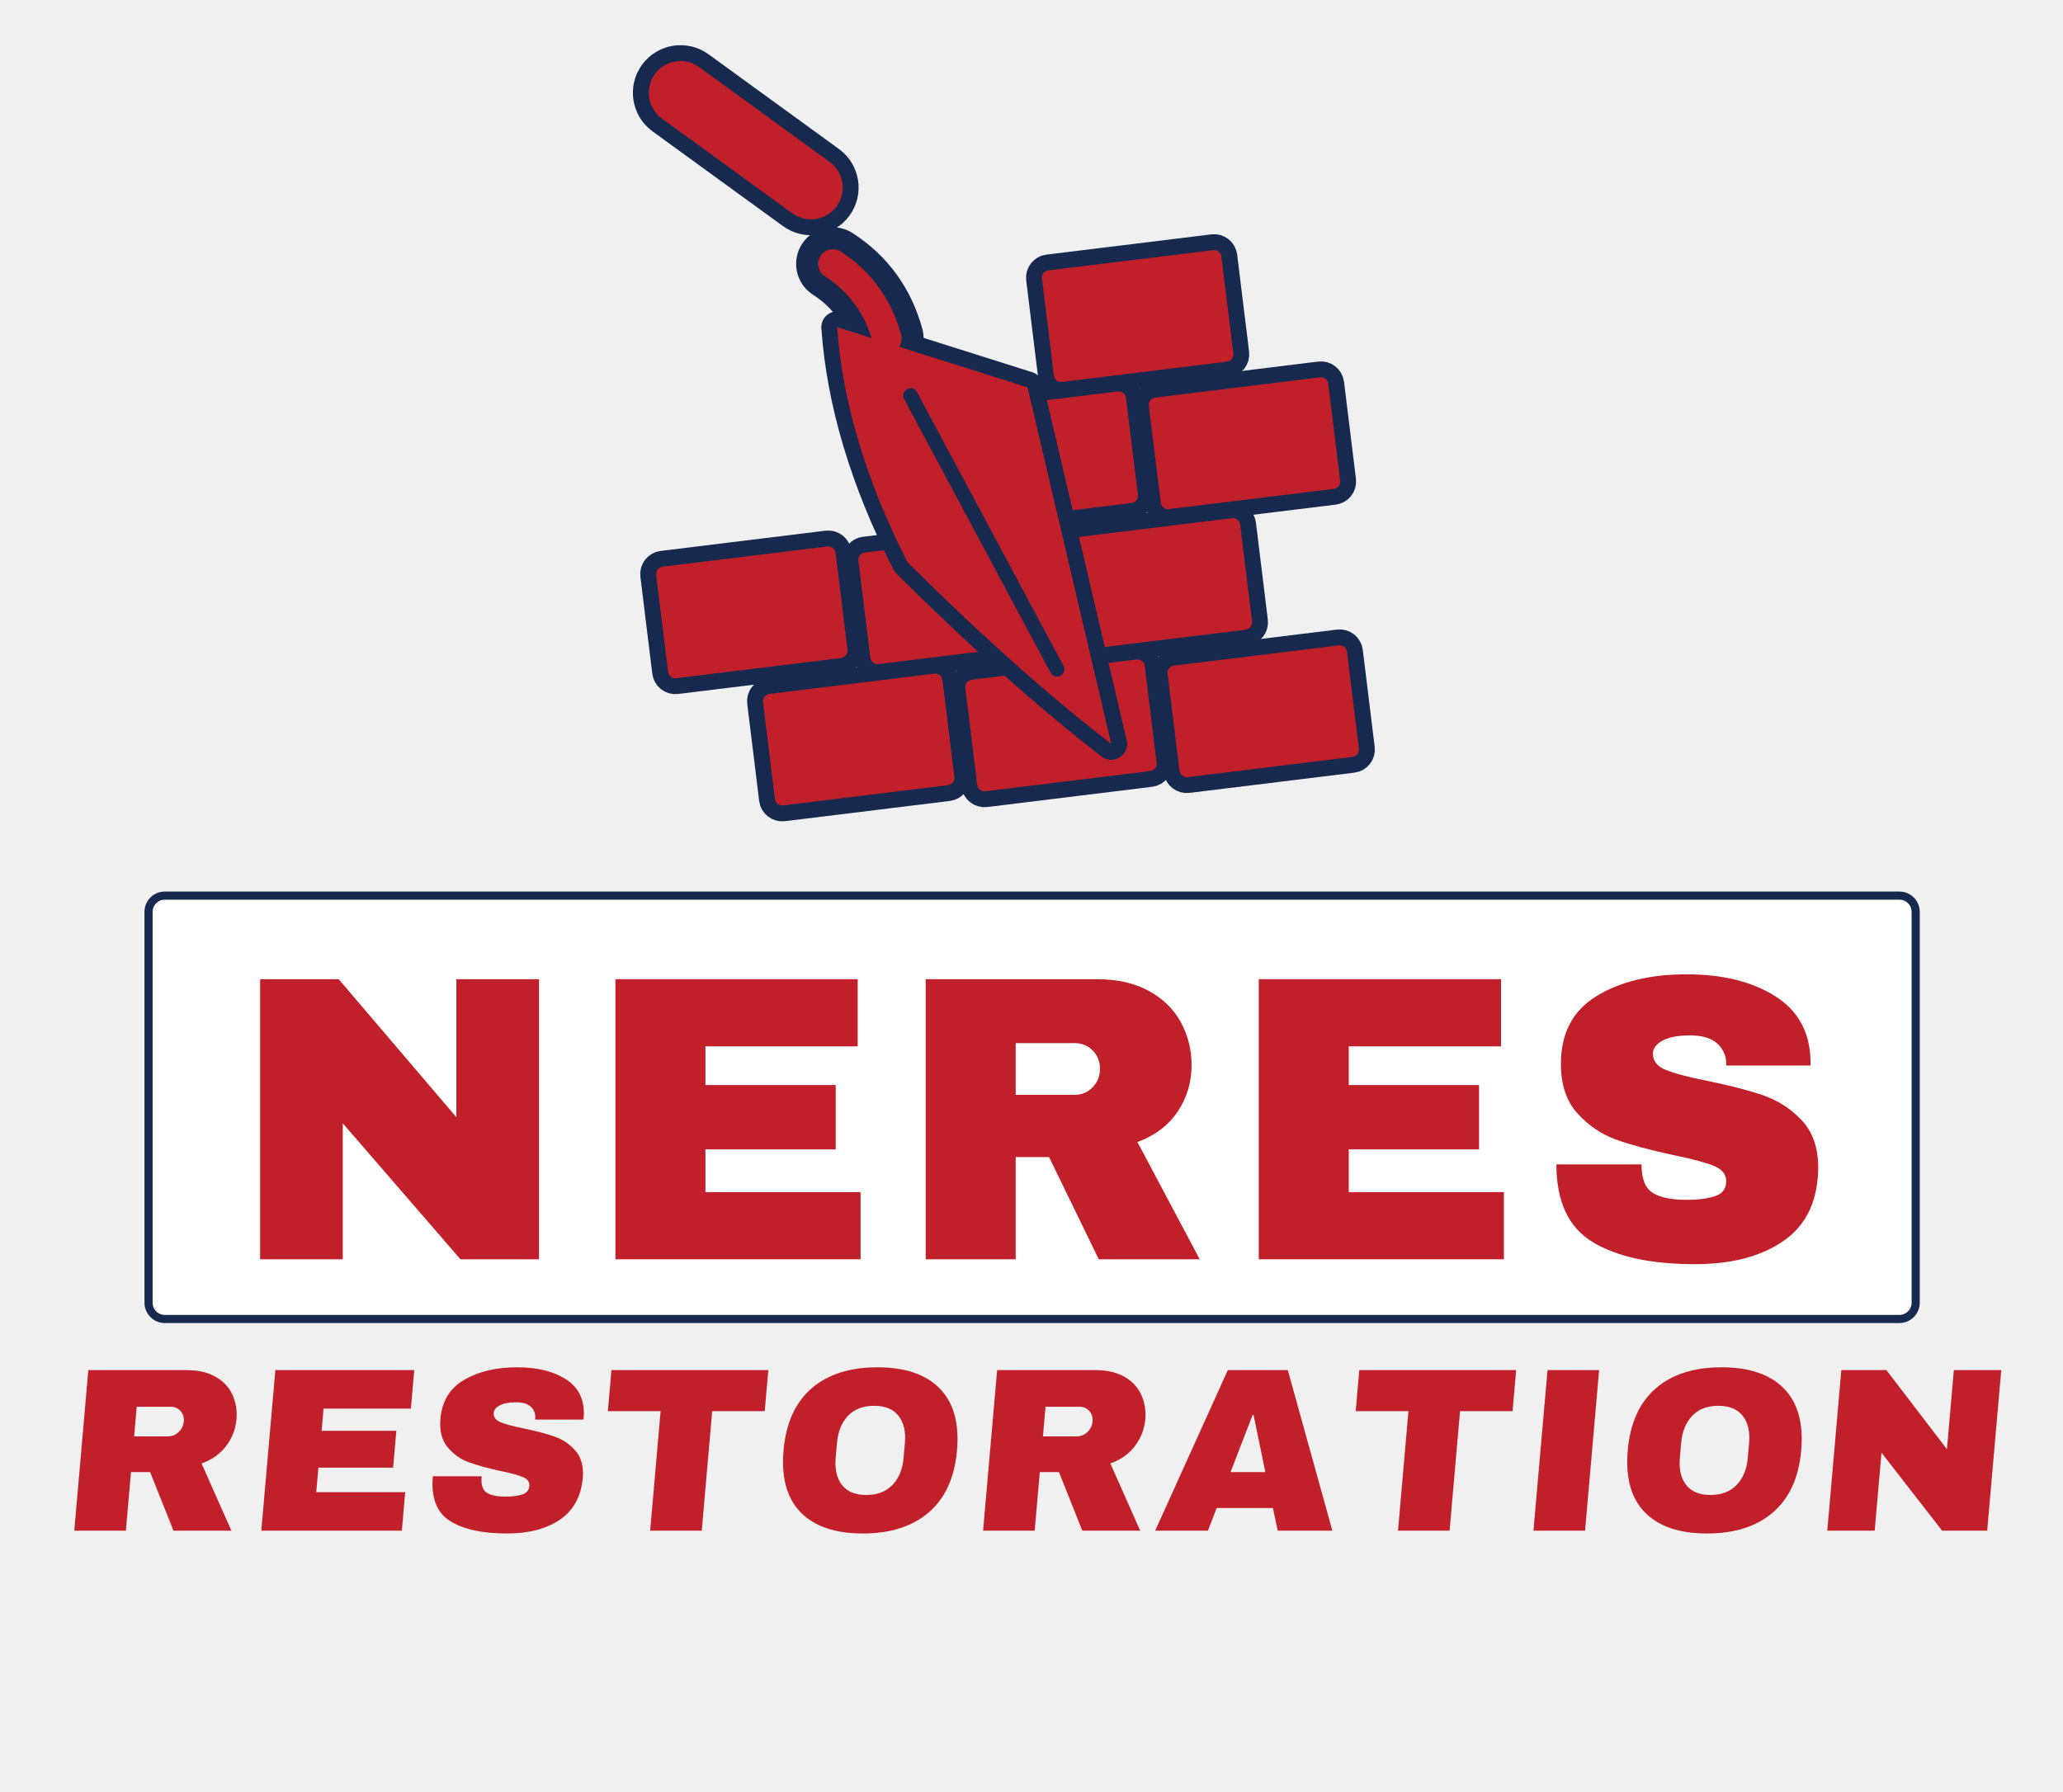
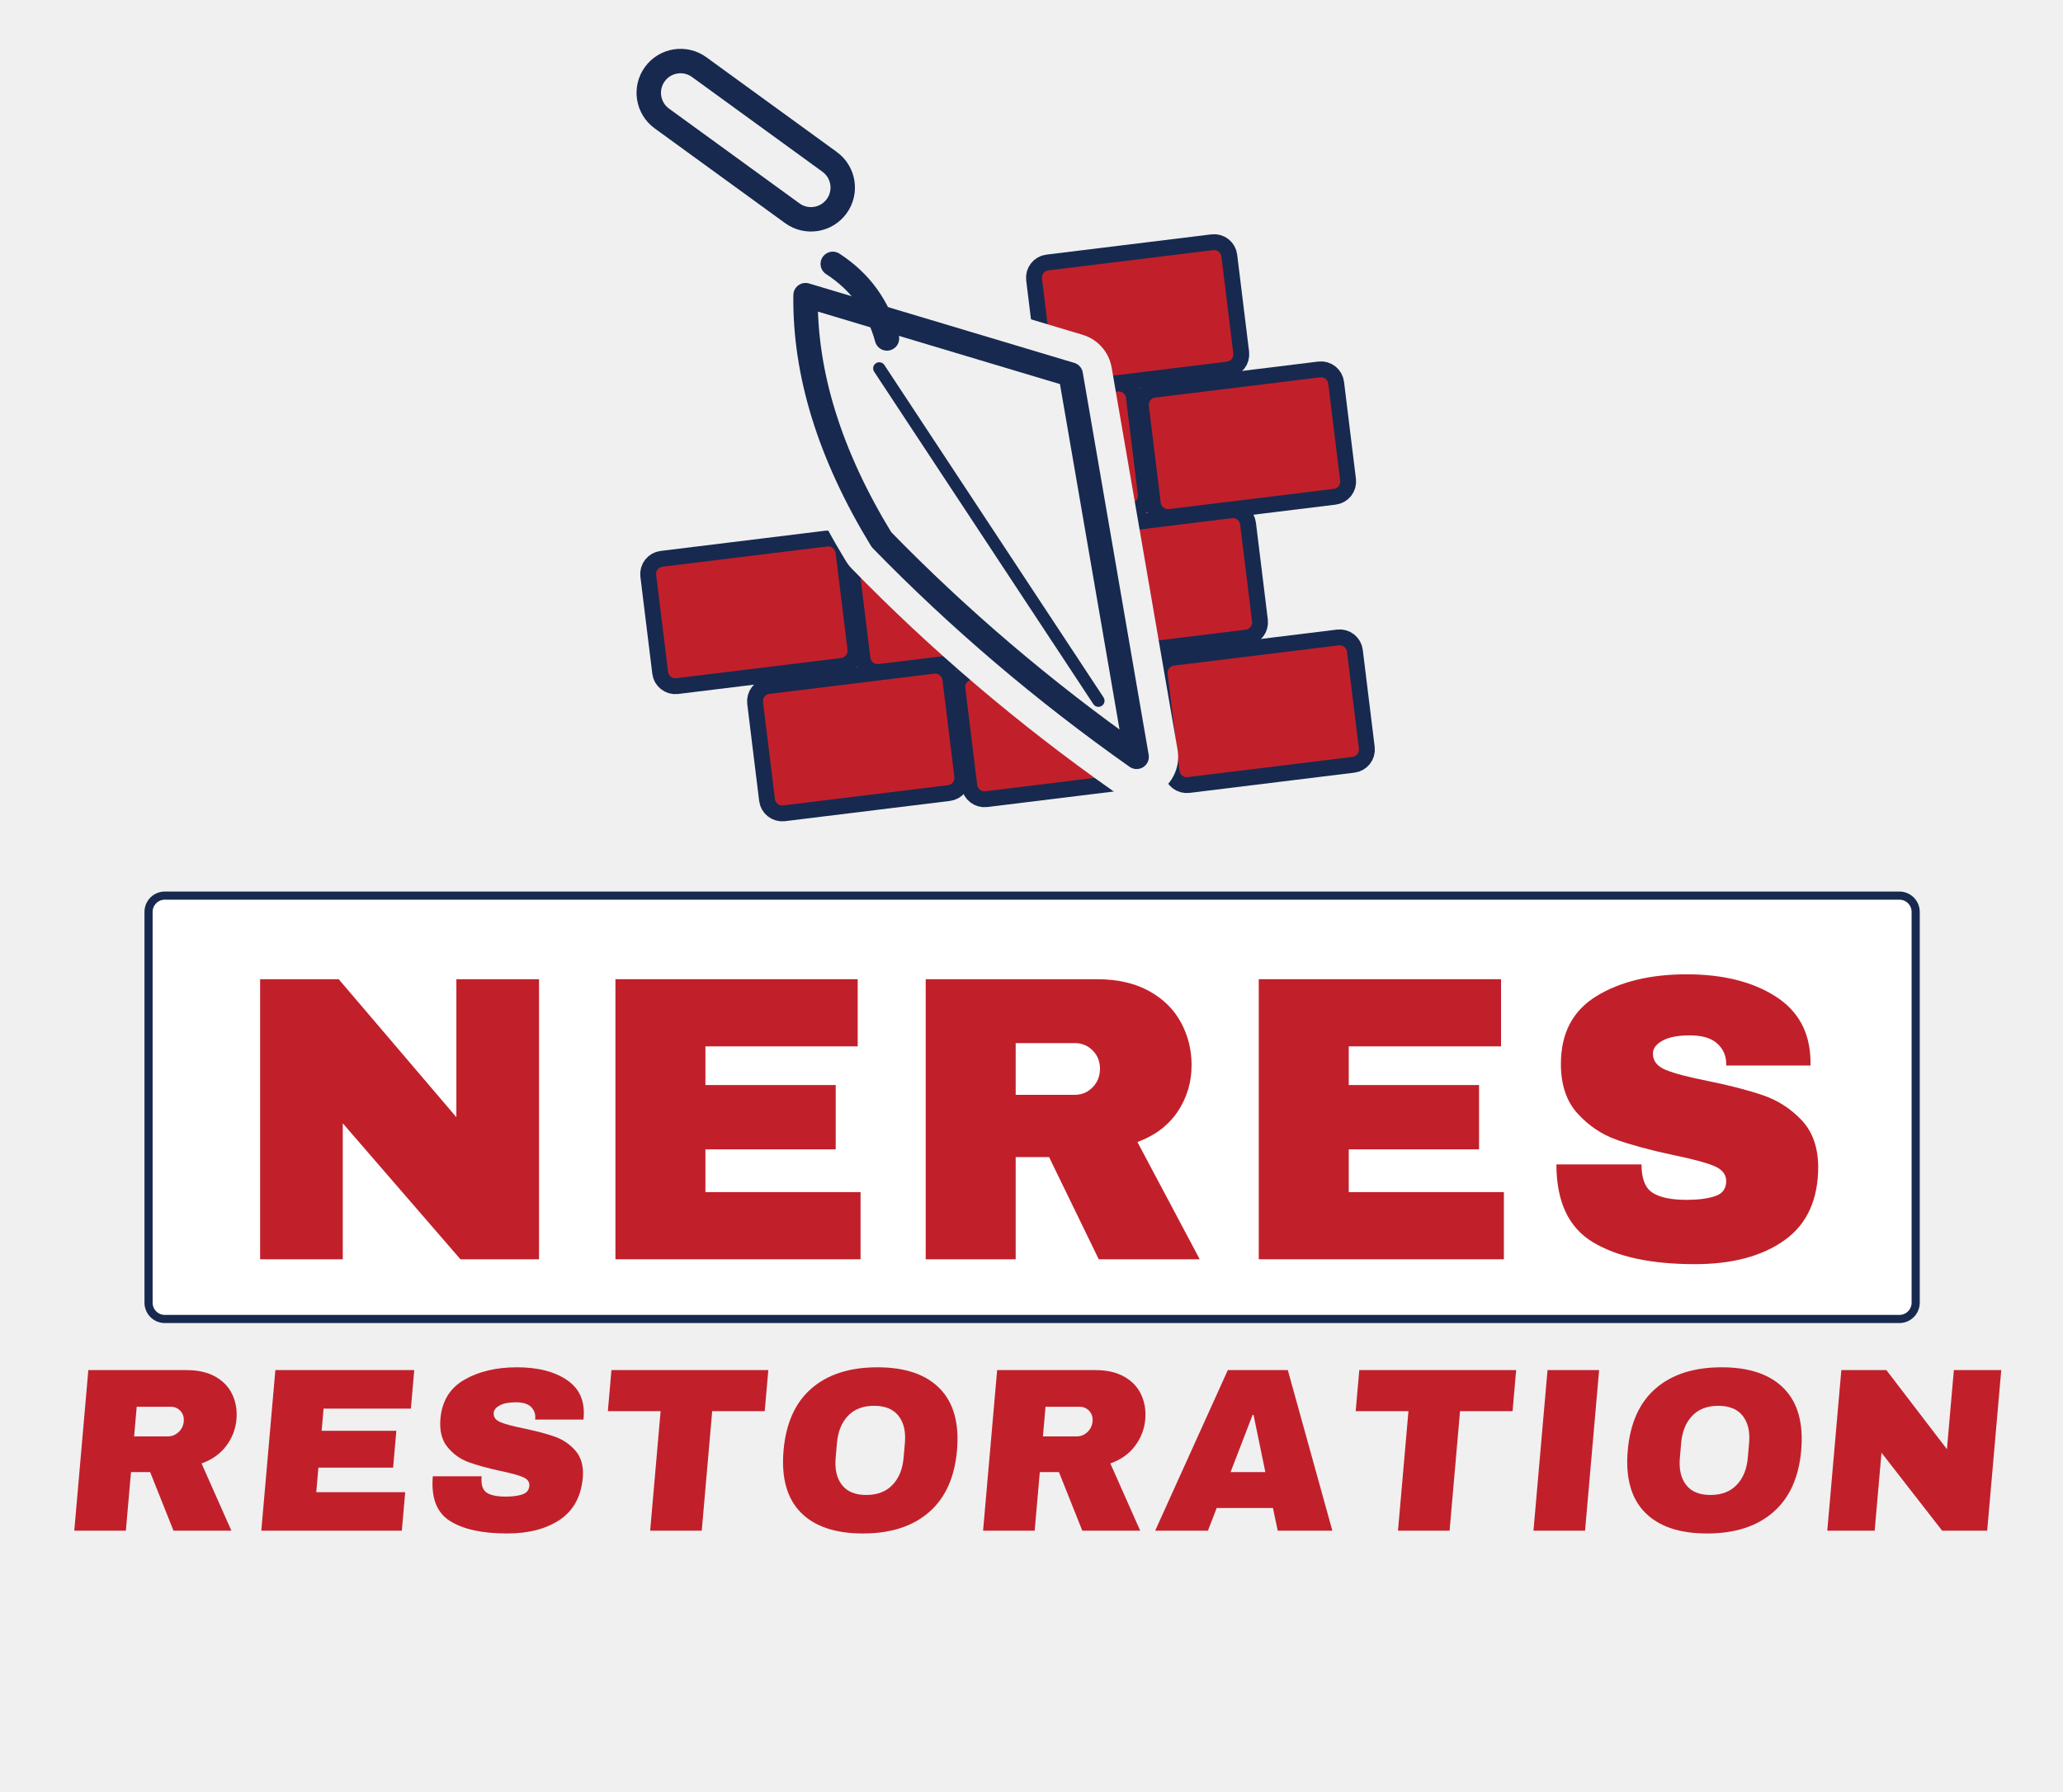
<svg xmlns="http://www.w3.org/2000/svg" viewBox="0 0 760 660" width="760" height="660" role="img" aria-label="Neres Restoration">
  <g transform="translate(225.5,6) scale(0.9) rotate(-4 170 180)">
-     <g fill="#17294f" stroke="#17294f" stroke-width="13" stroke-linejoin="round">
-       <rect x="222" y="268" width="74" height="46" rx="3" transform="rotate(-3 259.0 291.0)" />
-       <rect x="139" y="268" width="74" height="46" rx="3" transform="rotate(-3 176.0 291.0)" />
-       <rect x="56" y="268" width="74" height="46" rx="3" transform="rotate(-3 93.0 291.0)" />
-       <rect x="182" y="213" width="74" height="46" rx="3" transform="rotate(-3 219.0 236.0)" />
-       <rect x="99" y="213" width="74" height="46" rx="3" transform="rotate(-3 136.0 236.0)" />
-       <rect x="16" y="213" width="74" height="46" rx="3" transform="rotate(-3 53.0 236.0)" />
-       <rect x="222" y="158" width="74" height="46" rx="3" transform="rotate(-3 259.0 181.0)" />
-       <rect x="139" y="158" width="74" height="46" rx="3" transform="rotate(-3 176.0 181.0)" />
-       <rect x="182" y="103" width="74" height="46" rx="3" transform="rotate(-3 219.0 126.0)" />
-     </g>
-     <g fill="#c1202b">
-       <rect x="222" y="268" width="74" height="46" rx="3" transform="rotate(-3 259.0 291.0)" />
-       <rect x="139" y="268" width="74" height="46" rx="3" transform="rotate(-3 176.0 291.0)" />
-       <rect x="56" y="268" width="74" height="46" rx="3" transform="rotate(-3 93.0 291.0)" />
-       <rect x="182" y="213" width="74" height="46" rx="3" transform="rotate(-3 219.0 236.0)" />
-       <rect x="99" y="213" width="74" height="46" rx="3" transform="rotate(-3 136.0 236.0)" />
-       <rect x="16" y="213" width="74" height="46" rx="3" transform="rotate(-3 53.0 236.0)" />
-       <rect x="222" y="158" width="74" height="46" rx="3" transform="rotate(-3 259.0 181.0)" />
-       <rect x="139" y="158" width="74" height="46" rx="3" transform="rotate(-3 176.0 181.0)" />
-       <rect x="182" y="103" width="74" height="46" rx="3" transform="rotate(-3 219.0 126.0)" />
-     </g>
-     <g fill="#17294f" stroke="#17294f" stroke-width="13" stroke-linejoin="round" stroke-linecap="round">
-       <path d="M96 122 L172 152 L196 300 Q160 268 118 220 Q96 168 96 122 Z" />
-       <rect x="18" y="30" width="92" height="26" rx="13" transform="rotate(40 64 43)" />
-       <g stroke-width="30">
-         <path d="M96 96 Q112 108 116 128" fill="none" />
+     <mask id="tc17294f">
+       <rect x="-40" y="-40" width="420" height="440" fill="#fff" />
+       <g fill="#000" stroke="#000" stroke-width="34" stroke-linejoin="round" stroke-linecap="round">
+         <path d="M84 108 L190 148 L206 306 Q152 262 108 210 Q80 156 84 108 Z" />
+         <rect x="18" y="30" width="92" height="26" rx="13" transform="rotate(40 64 43)" />
+         <g fill="none" stroke-width="40">
+           <path d="M96 96 Q112 108 116 128" fill="none" />
+         </g>
+       </g>
+     </mask>
+     <g mask="url(#tc17294f)">
+       <g fill="#17294f" stroke="#17294f" stroke-width="13" stroke-linejoin="round">
+         <rect x="222" y="268" width="74" height="46" rx="3" transform="rotate(-3 259.0 291.0)" />
+         <rect x="139" y="268" width="74" height="46" rx="3" transform="rotate(-3 176.0 291.0)" />
+         <rect x="56" y="268" width="74" height="46" rx="3" transform="rotate(-3 93.0 291.0)" />
+         <rect x="182" y="213" width="74" height="46" rx="3" transform="rotate(-3 219.0 236.0)" />
+         <rect x="99" y="213" width="74" height="46" rx="3" transform="rotate(-3 136.0 236.0)" />
+         <rect x="16" y="213" width="74" height="46" rx="3" transform="rotate(-3 53.0 236.0)" />
+         <rect x="222" y="158" width="74" height="46" rx="3" transform="rotate(-3 259.0 181.0)" />
+         <rect x="139" y="158" width="74" height="46" rx="3" transform="rotate(-3 176.0 181.0)" />
+         <rect x="182" y="103" width="74" height="46" rx="3" transform="rotate(-3 219.0 126.0)" />
+       </g>
+       <g fill="#c1202b">
+         <rect x="222" y="268" width="74" height="46" rx="3" transform="rotate(-3 259.0 291.0)" />
+         <rect x="139" y="268" width="74" height="46" rx="3" transform="rotate(-3 176.0 291.0)" />
+         <rect x="56" y="268" width="74" height="46" rx="3" transform="rotate(-3 93.0 291.0)" />
+         <rect x="182" y="213" width="74" height="46" rx="3" transform="rotate(-3 219.0 236.0)" />
+         <rect x="99" y="213" width="74" height="46" rx="3" transform="rotate(-3 136.0 236.0)" />
+         <rect x="16" y="213" width="74" height="46" rx="3" transform="rotate(-3 53.0 236.0)" />
+         <rect x="222" y="158" width="74" height="46" rx="3" transform="rotate(-3 259.0 181.0)" />
+         <rect x="139" y="158" width="74" height="46" rx="3" transform="rotate(-3 176.0 181.0)" />
+         <rect x="182" y="103" width="74" height="46" rx="3" transform="rotate(-3 219.0 126.0)" />
      </g>
    </g>
-     <g fill="#c1202b">
-       <path d="M96 122 L172 152 L196 300 Q160 268 118 220 Q96 168 96 122 Z" />
+     <g fill="none" stroke="#17294f" stroke-width="10" stroke-linejoin="round" stroke-linecap="round">
+       <path d="M84 108 L190 148 L206 306 Q152 262 108 210 Q80 156 84 108 Z" />
      <rect x="18" y="30" width="92" height="26" rx="13" transform="rotate(40 64 43)" />
-       <g stroke="#c1202b" stroke-width="12" stroke-linecap="round">
-         <path d="M96 96 Q112 108 116 128" fill="none" />
+       <path d="M96 96 Q112 108 116 128" fill="none" />
+       <g stroke-width="5">
+         <path d="M112 140 L192 282" fill="none" />
      </g>
    </g>
-     <path d="M124 152 L176 268" fill="none" stroke="#17294f" stroke-width="6" stroke-linecap="round" />
  </g>
  <rect x="54.725" y="330" width="651" height="156" rx="6" fill="#ffffff" stroke="#17294f" stroke-width="3" />
  <g transform="translate(84.725,464.0)">
    <g fill="#c1202b">
      <path transform="translate(0.0,0) scale(0.15,-0.15)" d="M566 0 277 334V0H74V688H267L556 349V688H759V0Z" />
      <path transform="translate(130.9,0) scale(0.15,-0.15)" d="M74 688H669V523H295V428H615V270H295V165H676V0H74Z" />
      <path transform="translate(245.2,0) scale(0.15,-0.15)" d="M594 288 747 0H499L377 251H295V0H74V688H495Q569 688 621.5 659.5Q674 631 700.5 582.5Q727 534 727 477Q727 414 693.0 363.0Q659 312 594 288ZM440 531H295V404H440Q466 404 484.0 422.5Q502 441 502 468Q502 495 484.0 513.0Q466 531 440 531Z" />
      <path transform="translate(367.9,0) scale(0.15,-0.15)" d="M74 688H669V523H295V428H615V270H295V165H676V0H74Z" />
      <path transform="translate(482.2,0) scale(0.15,-0.15)" d="M667 488V476H460V480Q460 510 438.0 530.0Q416 550 371 550Q327 550 303.5 537.0Q280 524 280 505Q280 478 312.0 465.0Q344 452 415 438Q498 421 551.5 402.5Q605 384 645.0 342.0Q685 300 686 228Q686 106 603.5 47.0Q521 -12 383 -12Q222 -12 132.5 42.0Q43 96 43 233H252Q252 181 279.0 163.5Q306 146 363 146Q405 146 432.5 155.0Q460 164 460 192Q460 217 429.5 229.5Q399 242 330 256Q246 274 191.0 293.5Q136 313 95.0 358.0Q54 403 54 480Q54 593 141.5 646.5Q229 700 363 700Q495 700 580.0 646.5Q665 593 667 488Z" />
    </g>
  </g>
  <g transform="translate(21,564.0)">
    <g transform=" skewX(-5)">
      <g fill="#c1202b">
        <path transform="translate(0.0,0) scale(0.086,-0.086)" d="M594 288 747 0H499L377 251H295V0H74V688H495Q569 688 621.5 659.5Q674 631 700.5 582.5Q727 534 727 477Q727 414 693.0 363.0Q659 312 594 288ZM440 531H295V404H440Q466 404 484.0 422.5Q502 441 502 468Q502 495 484.0 513.0Q466 531 440 531Z" />
        <path transform="translate(68.9,0) scale(0.086,-0.086)" d="M74 688H669V523H295V428H615V270H295V165H676V0H74Z" />
        <path transform="translate(133.0,0) scale(0.086,-0.086)" d="M667 488V476H460V480Q460 510 438.0 530.0Q416 550 371 550Q327 550 303.5 537.0Q280 524 280 505Q280 478 312.0 465.0Q344 452 415 438Q498 421 551.5 402.5Q605 384 645.0 342.0Q685 300 686 228Q686 106 603.5 47.0Q521 -12 383 -12Q222 -12 132.5 42.0Q43 96 43 233H252Q252 181 279.0 163.5Q306 146 363 146Q405 146 432.5 155.0Q460 164 460 192Q460 217 429.5 229.5Q399 242 330 256Q246 274 191.0 293.5Q136 313 95.0 358.0Q54 403 54 480Q54 593 141.5 646.5Q229 700 363 700Q495 700 580.0 646.5Q665 593 667 488Z" />
        <path transform="translate(197.1,0) scale(0.086,-0.086)" d="M470 512V0H249V512H23V688H695V512Z" />
        <path transform="translate(261.2,0) scale(0.086,-0.086)" d="M788 344Q788 170 691.0 79.0Q594 -12 416 -12Q238 -12 141.5 78.5Q45 169 45 344Q45 519 141.5 609.5Q238 700 416 700Q594 700 691.0 609.0Q788 518 788 344ZM271 376V312Q271 239 308.0 196.0Q345 153 416 153Q487 153 524.5 196.0Q562 239 562 312V376Q562 449 524.5 492.0Q487 535 416 535Q345 535 308.0 492.0Q271 449 271 376Z" />
        <path transform="translate(334.8,0) scale(0.086,-0.086)" d="M594 288 747 0H499L377 251H295V0H74V688H495Q569 688 621.5 659.5Q674 631 700.5 582.5Q727 534 727 477Q727 414 693.0 363.0Q659 312 594 288ZM440 531H295V404H440Q466 404 484.0 422.5Q502 441 502 468Q502 495 484.0 513.0Q466 531 440 531Z" />
        <path transform="translate(403.7,0) scale(0.086,-0.086)" d="M535 0 506 97H265L236 0H10L261 688H518L769 0ZM311 251H460L388 496H384Z" />
        <path transform="translate(472.6,0) scale(0.086,-0.086)" d="M470 512V0H249V512H23V688H695V512Z" />
        <path transform="translate(536.7,0) scale(0.086,-0.086)" d="M84 0V688H305V0Z" />
        <path transform="translate(572.2,0) scale(0.086,-0.086)" d="M788 344Q788 170 691.0 79.0Q594 -12 416 -12Q238 -12 141.5 78.5Q45 169 45 344Q45 519 141.5 609.5Q238 700 416 700Q594 700 691.0 609.0Q788 518 788 344ZM271 376V312Q271 239 308.0 196.0Q345 153 416 153Q487 153 524.5 196.0Q562 239 562 312V376Q562 449 524.5 492.0Q487 535 416 535Q345 535 308.0 492.0Q271 449 271 376Z" />
        <path transform="translate(645.8,0) scale(0.086,-0.086)" d="M566 0 277 334V0H74V688H267L556 349V688H759V0Z" />
      </g>
    </g>
  </g>
</svg>
